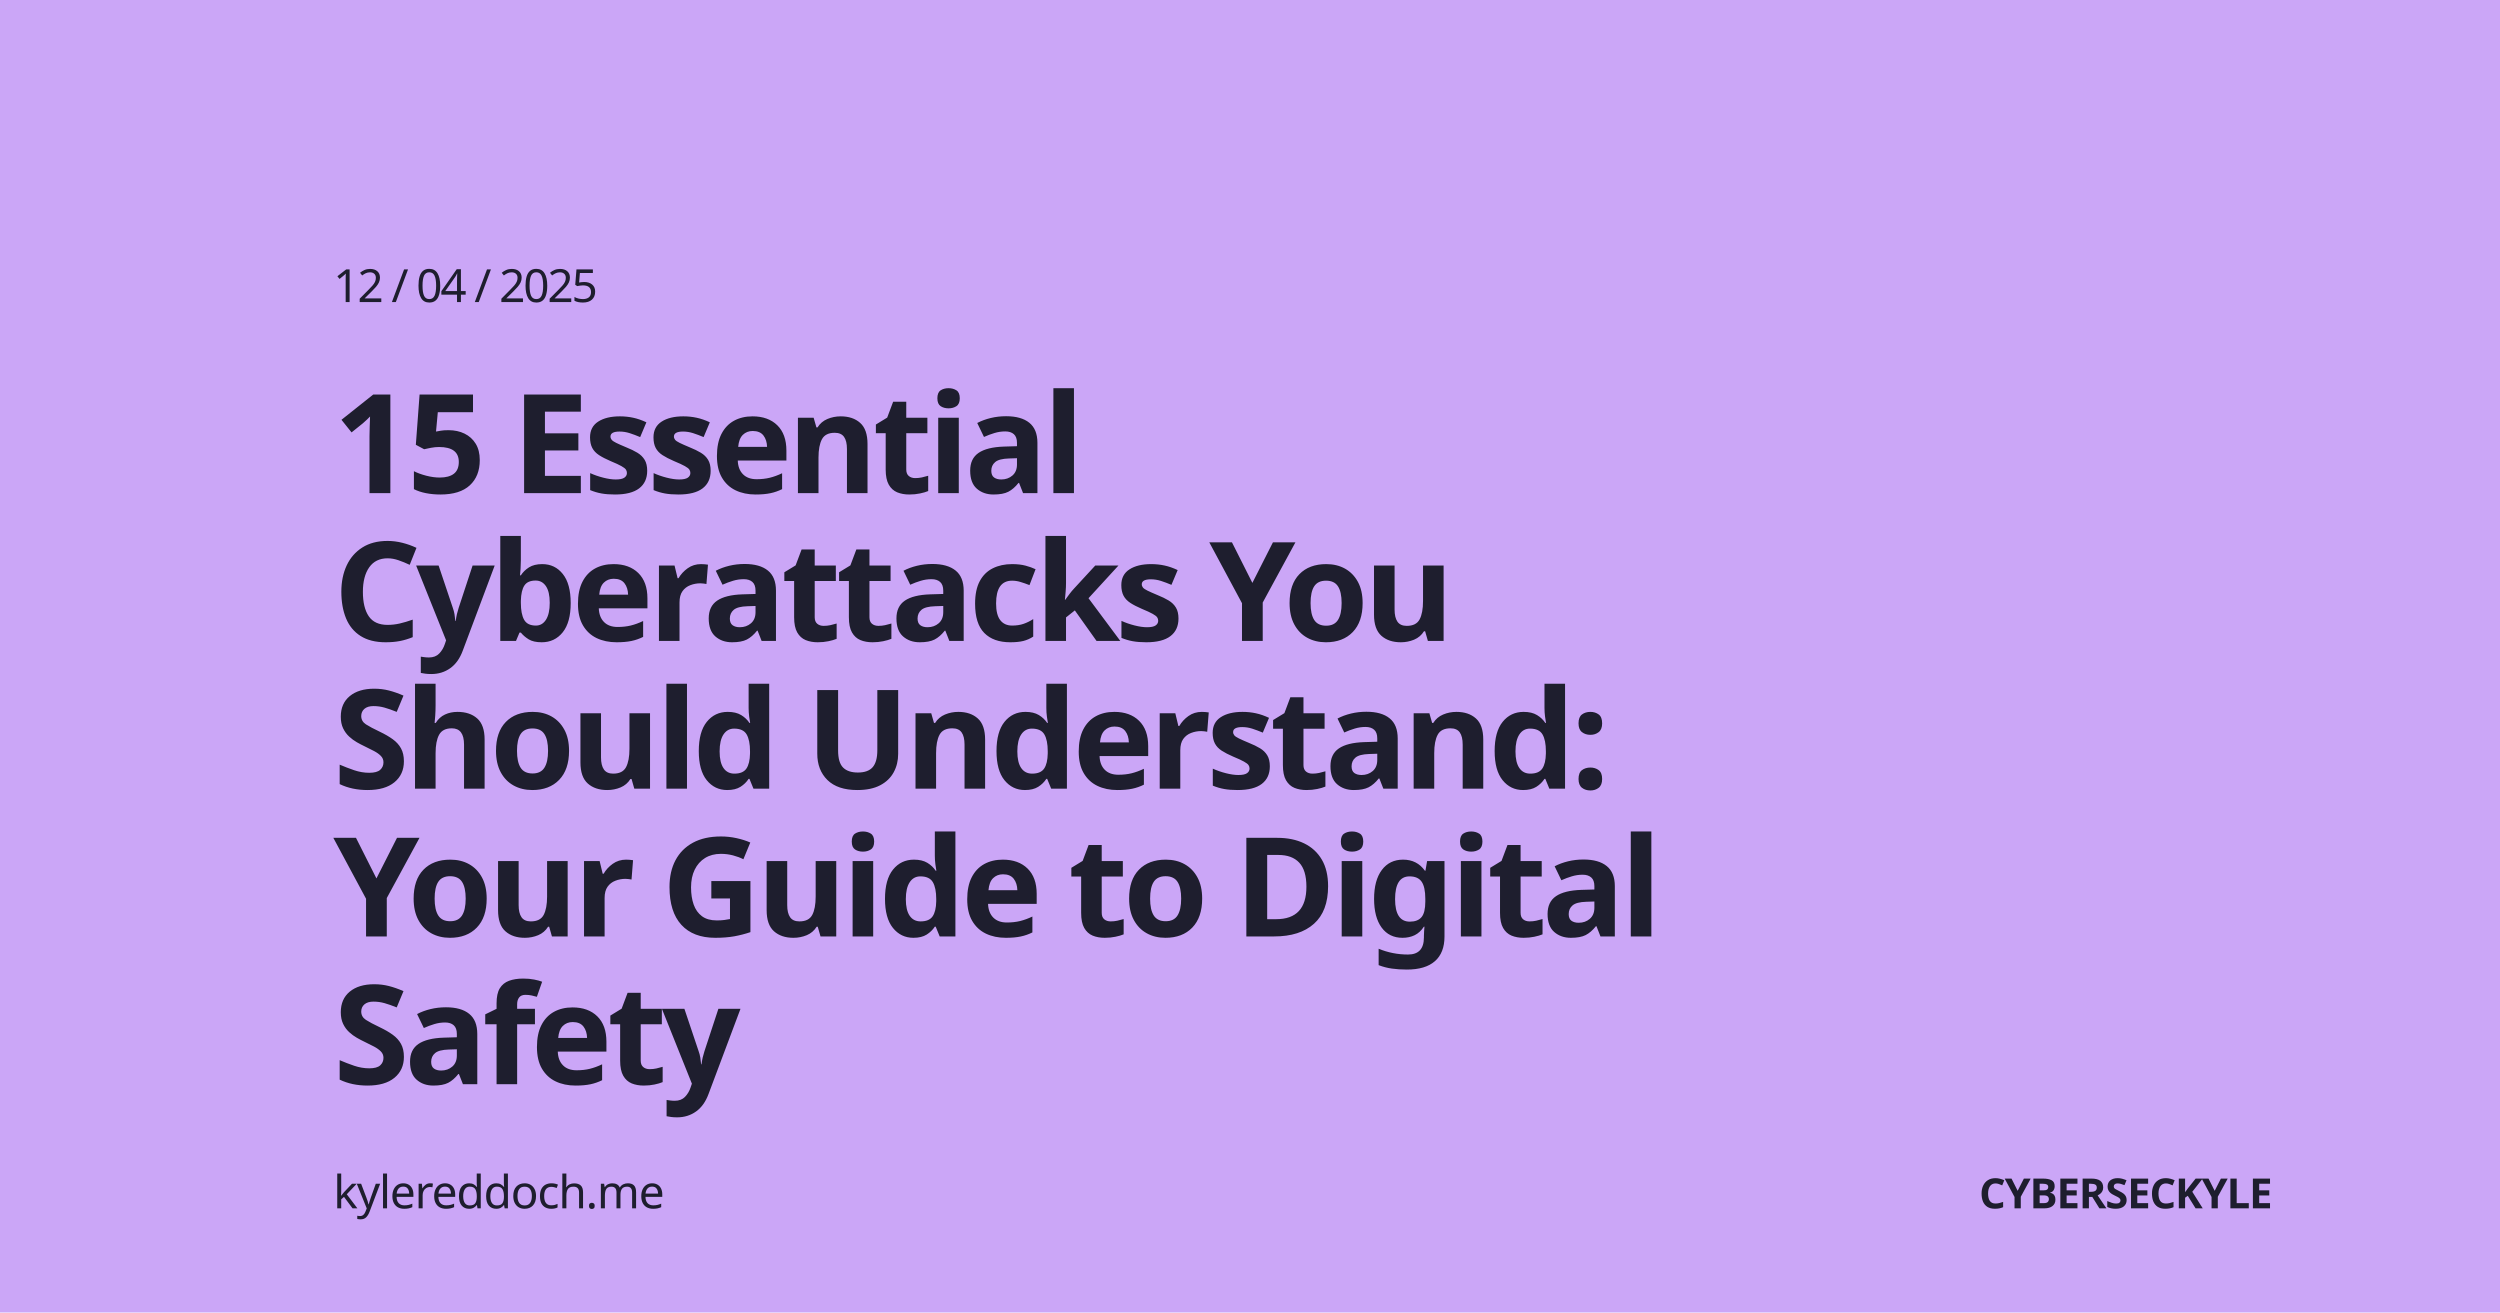
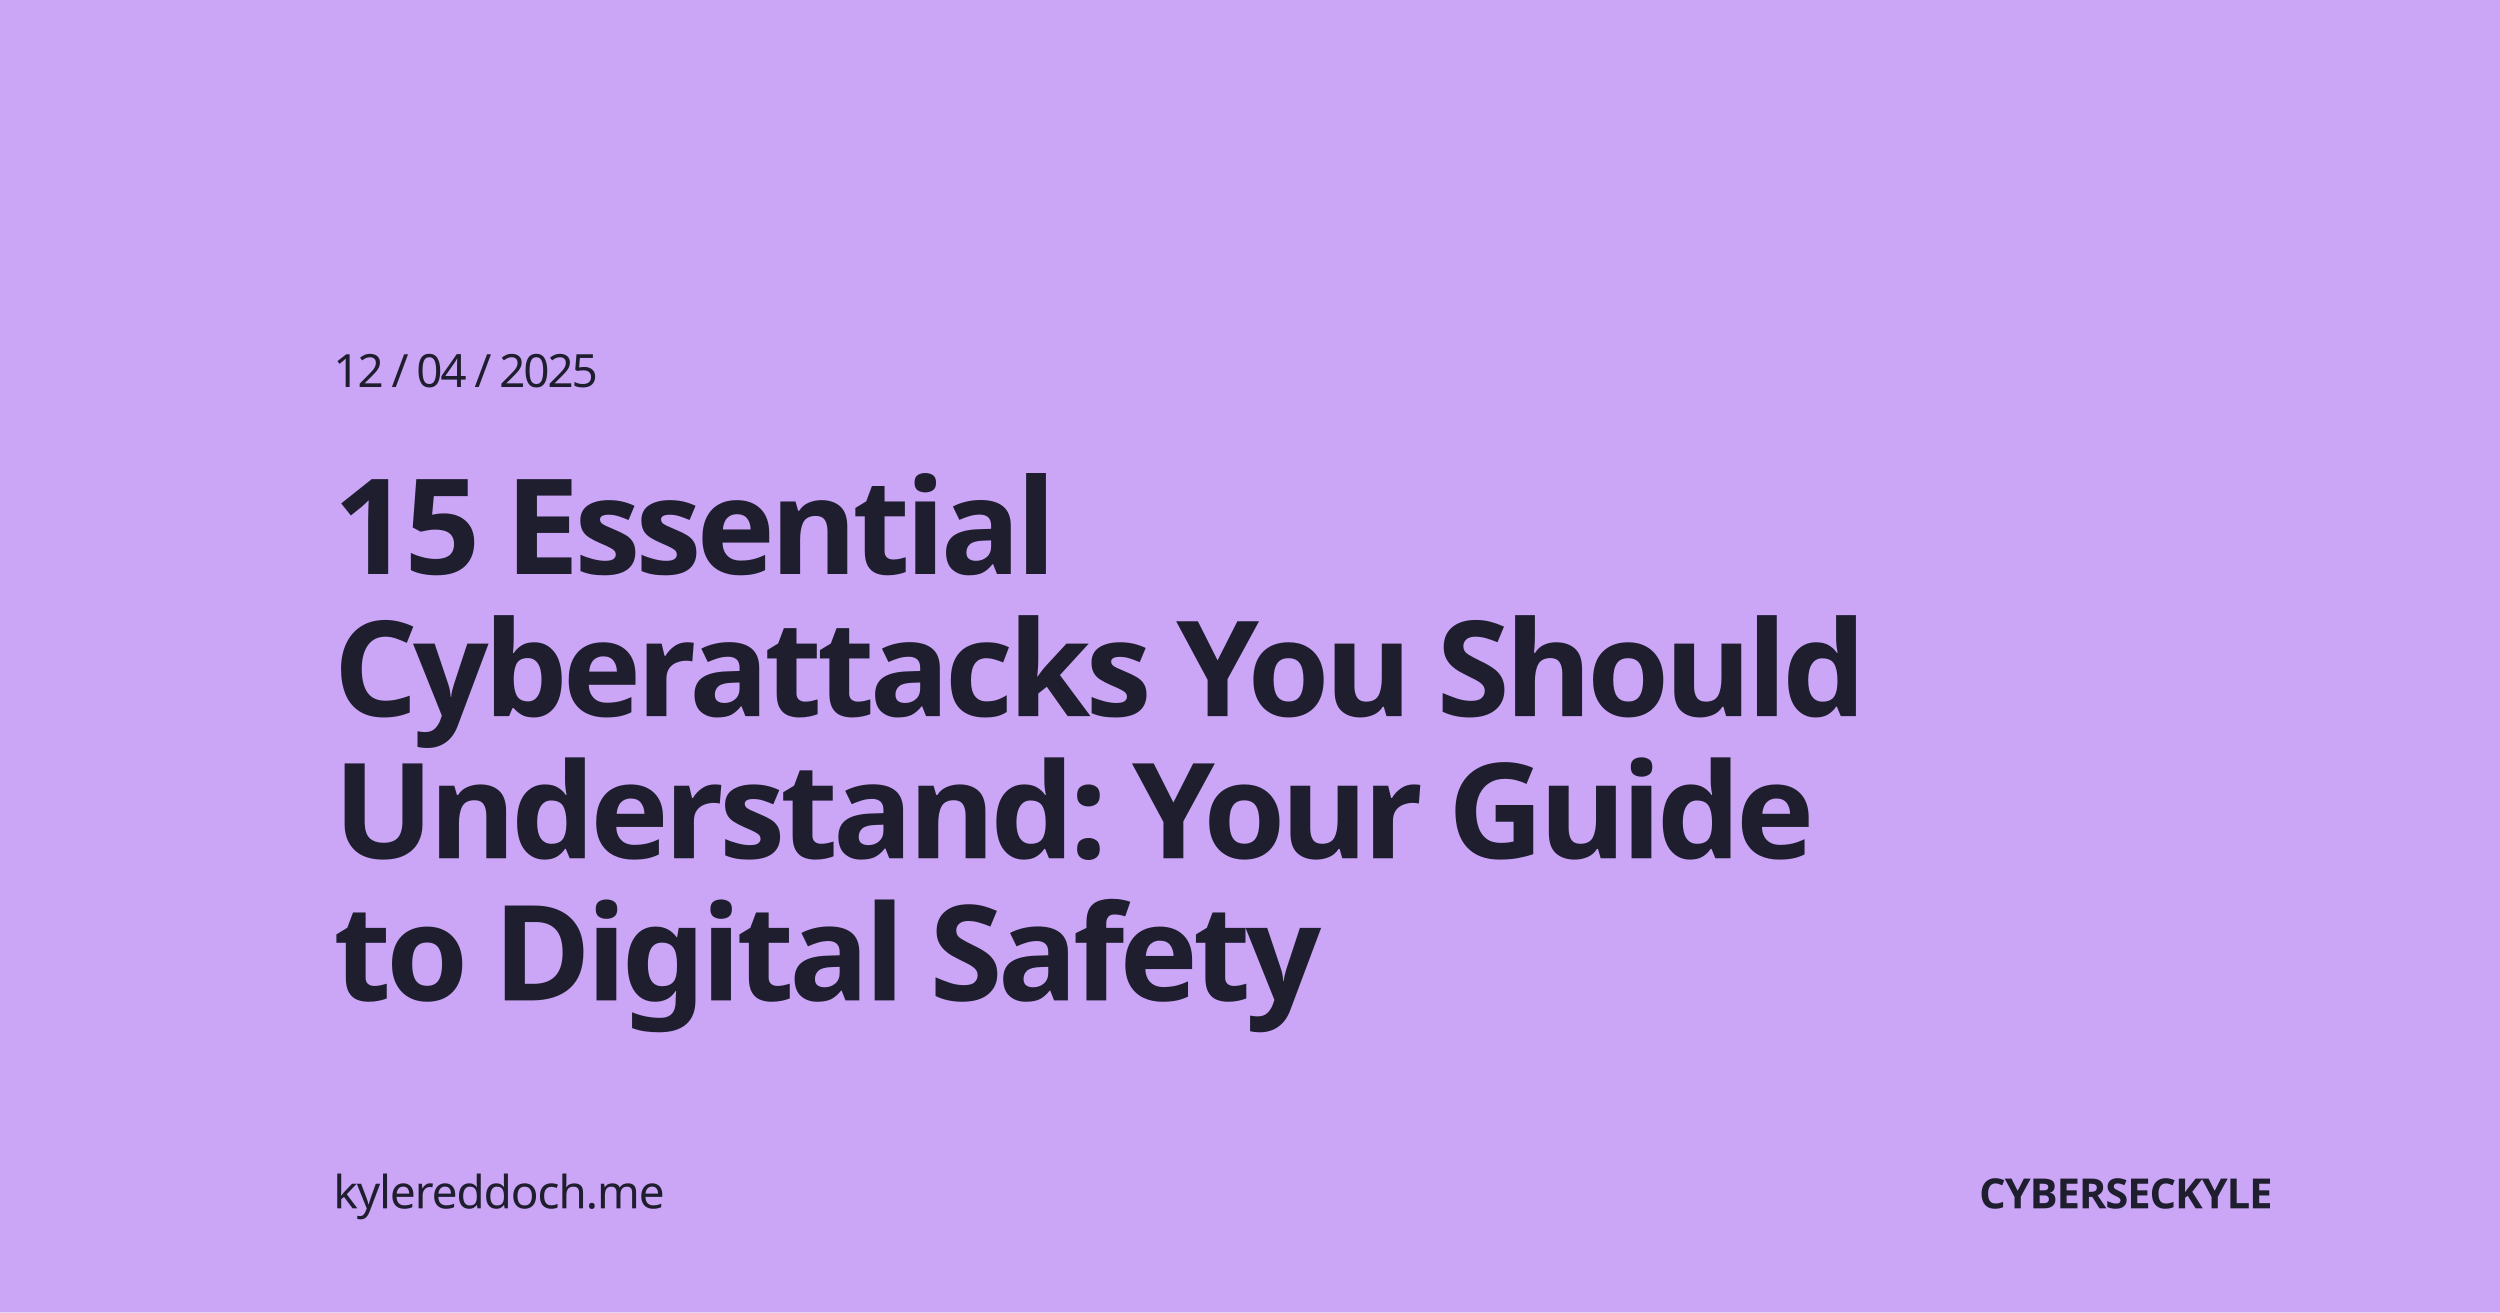
<svg xmlns="http://www.w3.org/2000/svg" width="1200" height="630" viewBox="0 0 1200 630" version="1.1">
  <rect id="bg" width="100%" height="100%" opacity="1" fill="#cba6f7" />
  <text font-family="'Atkinson Hyperlegible', Ubuntu, sans-serif" font-size="22" font-weight="500" fill="#1e1e2e" letter-spacing="-1">
-     <tspan x="160" y="145">
+     <tspan x="160" y="185.768">
      12 / 04 / 2025
    </tspan>
  </text>
-   <text id="text" font-family="'Atkinson Hyperlegible', Ubuntu, sans-serif" font-size="66.288" font-weight="750" fill="#1e1e2e" letter-spacing="-2.49">
-     <tspan x="160" y="236.705">
+   <text id="text" font-family="'Atkinson Hyperlegible', Ubuntu, sans-serif" font-size="63.768" font-weight="700" fill="#1e1e2e" letter-spacing="-2.39">
+     <tspan x="160" y="275.507">
        15 Essential
      </tspan>
-     <tspan x="160" y="307.633">
-         Cyberattacks You
+     <tspan x="160" y="343.739">
+         Cyberattacks You Should
      </tspan>
-     <tspan x="160" y="378.561">
-         Should Understand:
+     <tspan x="160" y="411.971">
+         Understand: Your Guide
      </tspan>
-     <tspan x="160" y="449.489">
-         Your Guide to Digital
-       </tspan>
-     <tspan x="160" y="520.417">
-         Safety
+     <tspan x="160" y="480.203">
+         to Digital Safety
      </tspan>
  </text>
  <text font-family="'Atkinson Hyperlegible', Ubuntu, sans-serif" font-size="22" font-weight="500" fill="#1e1e2e" letter-spacing="-0.5">
    <tspan x="160" y="580">kylereddoch.me</tspan>
  </text>
  <text font-family="'Atkinson Hyperlegible', Ubuntu, sans-serif" font-size="20" font-weight="600" fill="#1e1e2e" letter-spacing="-0.5">
    <tspan x="950" y="580">CYBERSECKYLE</tspan>
  </text>
</svg>
